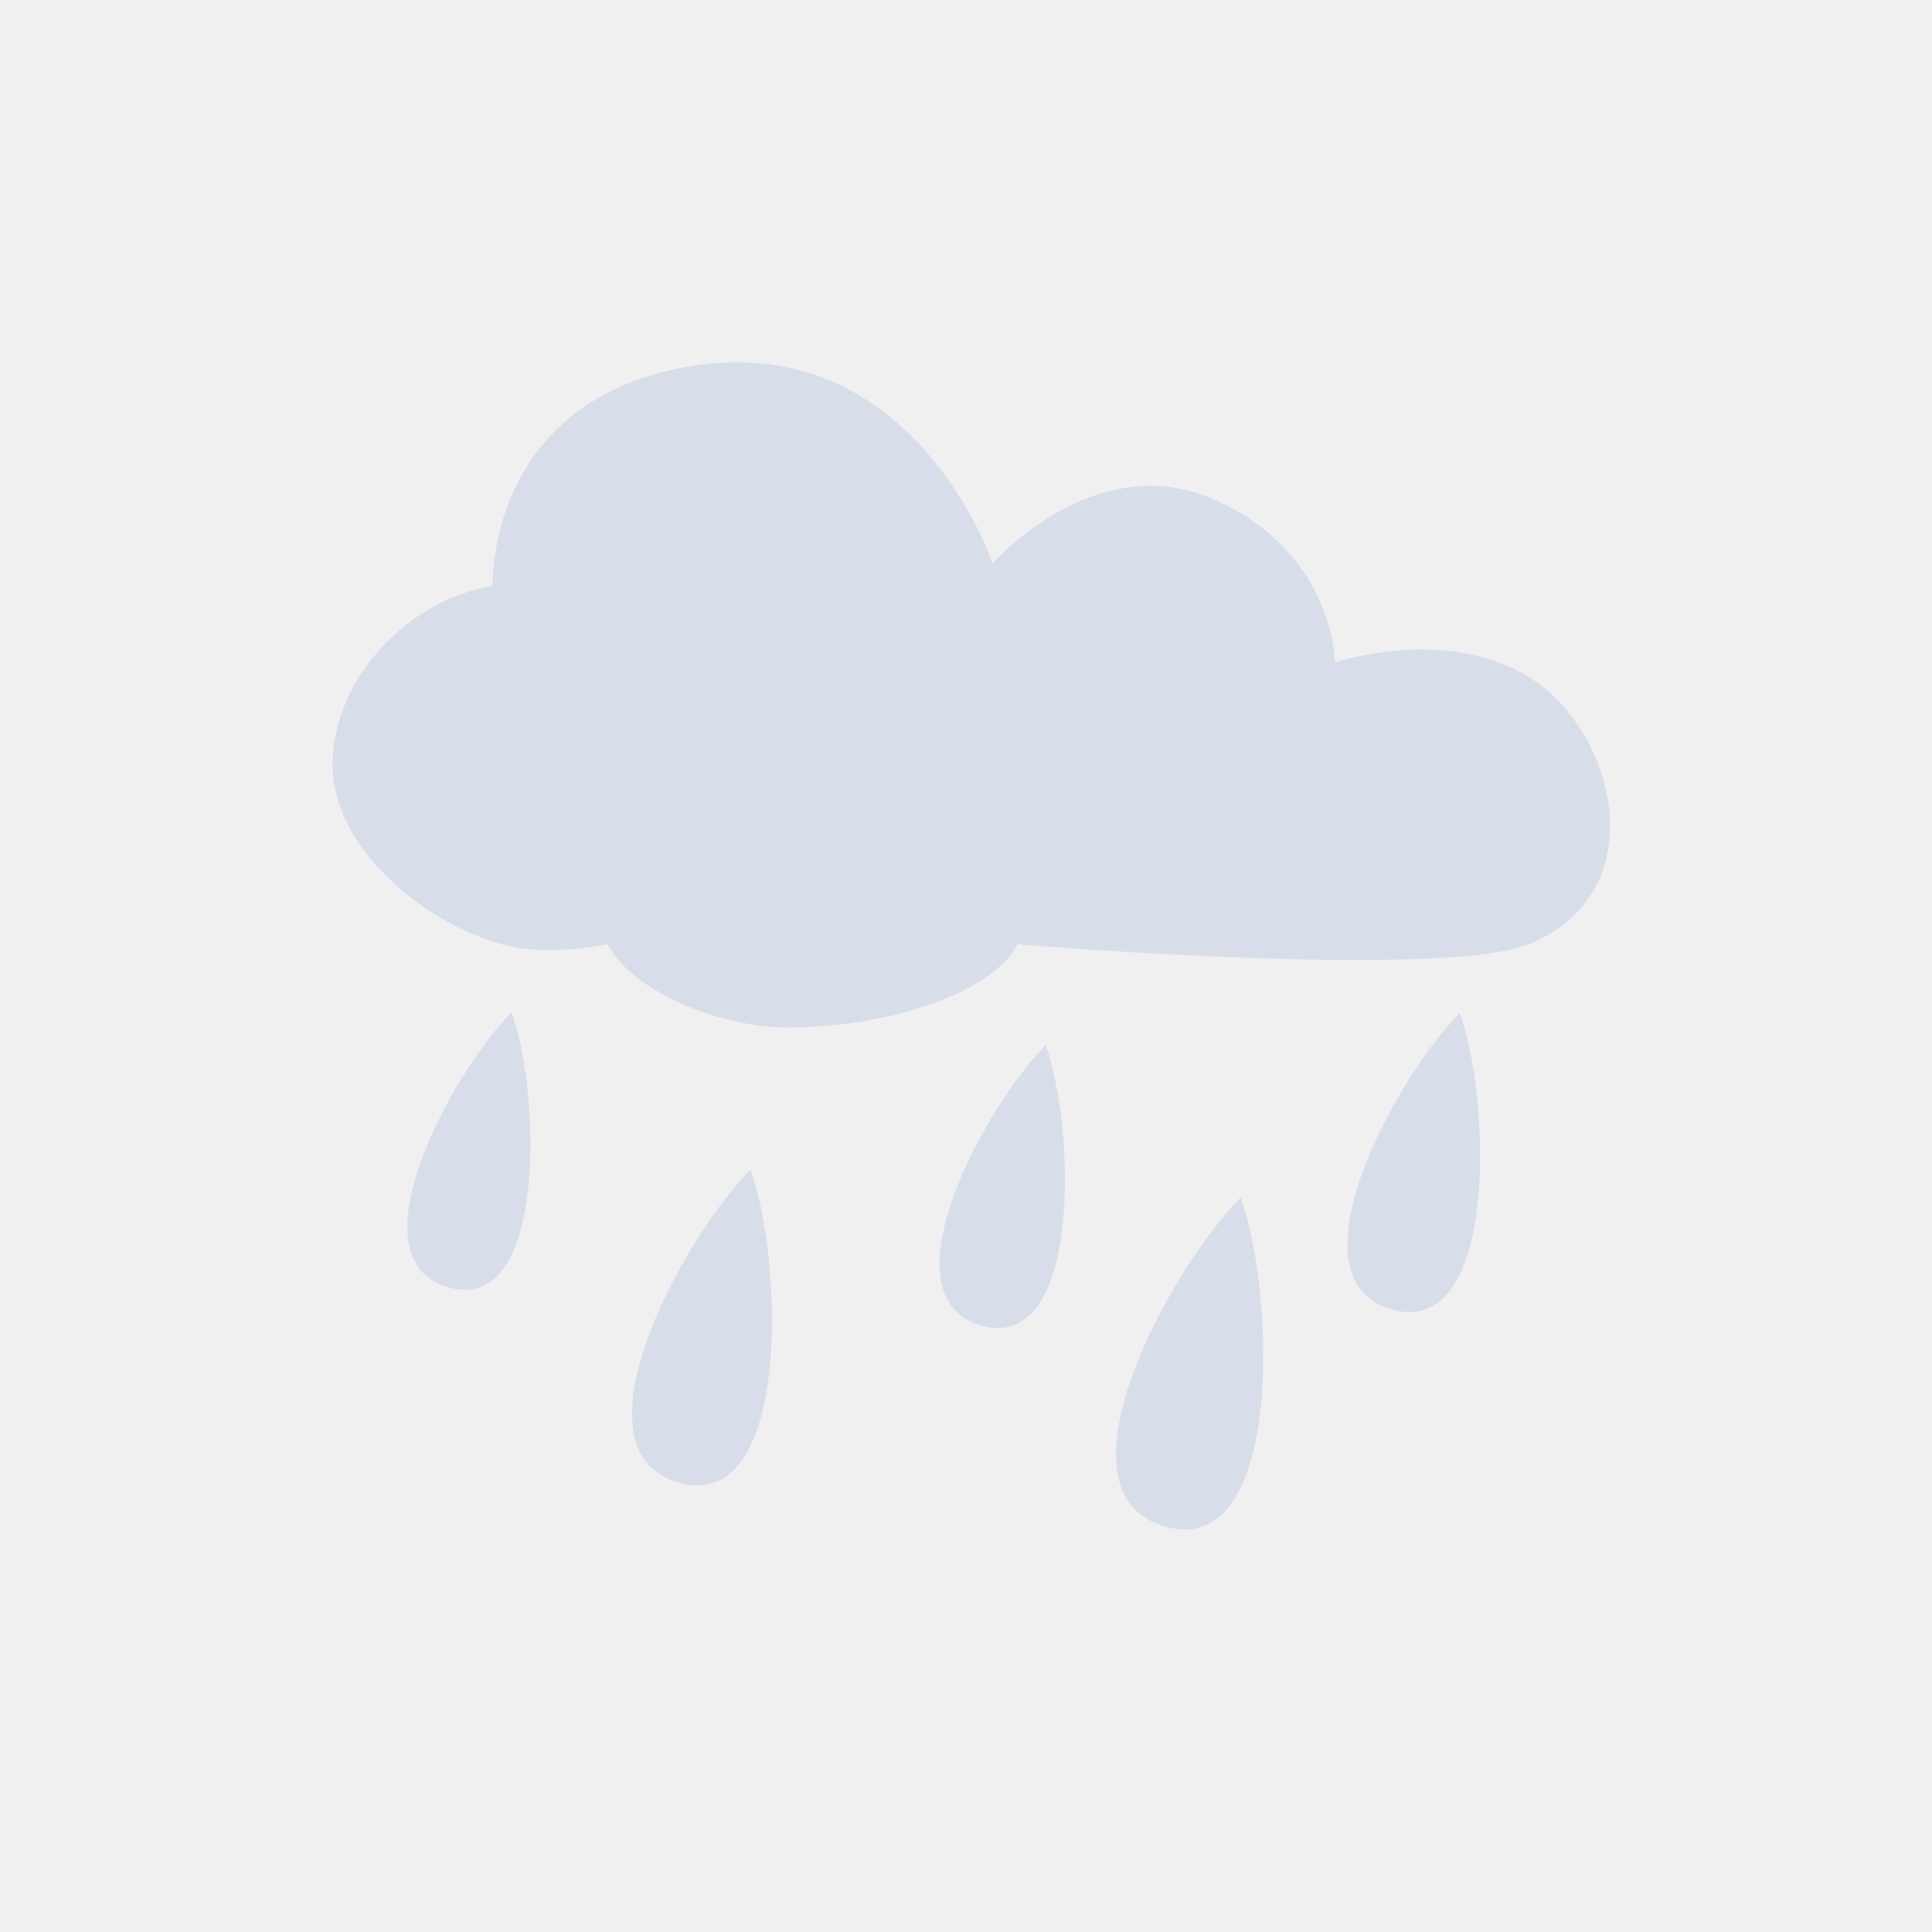
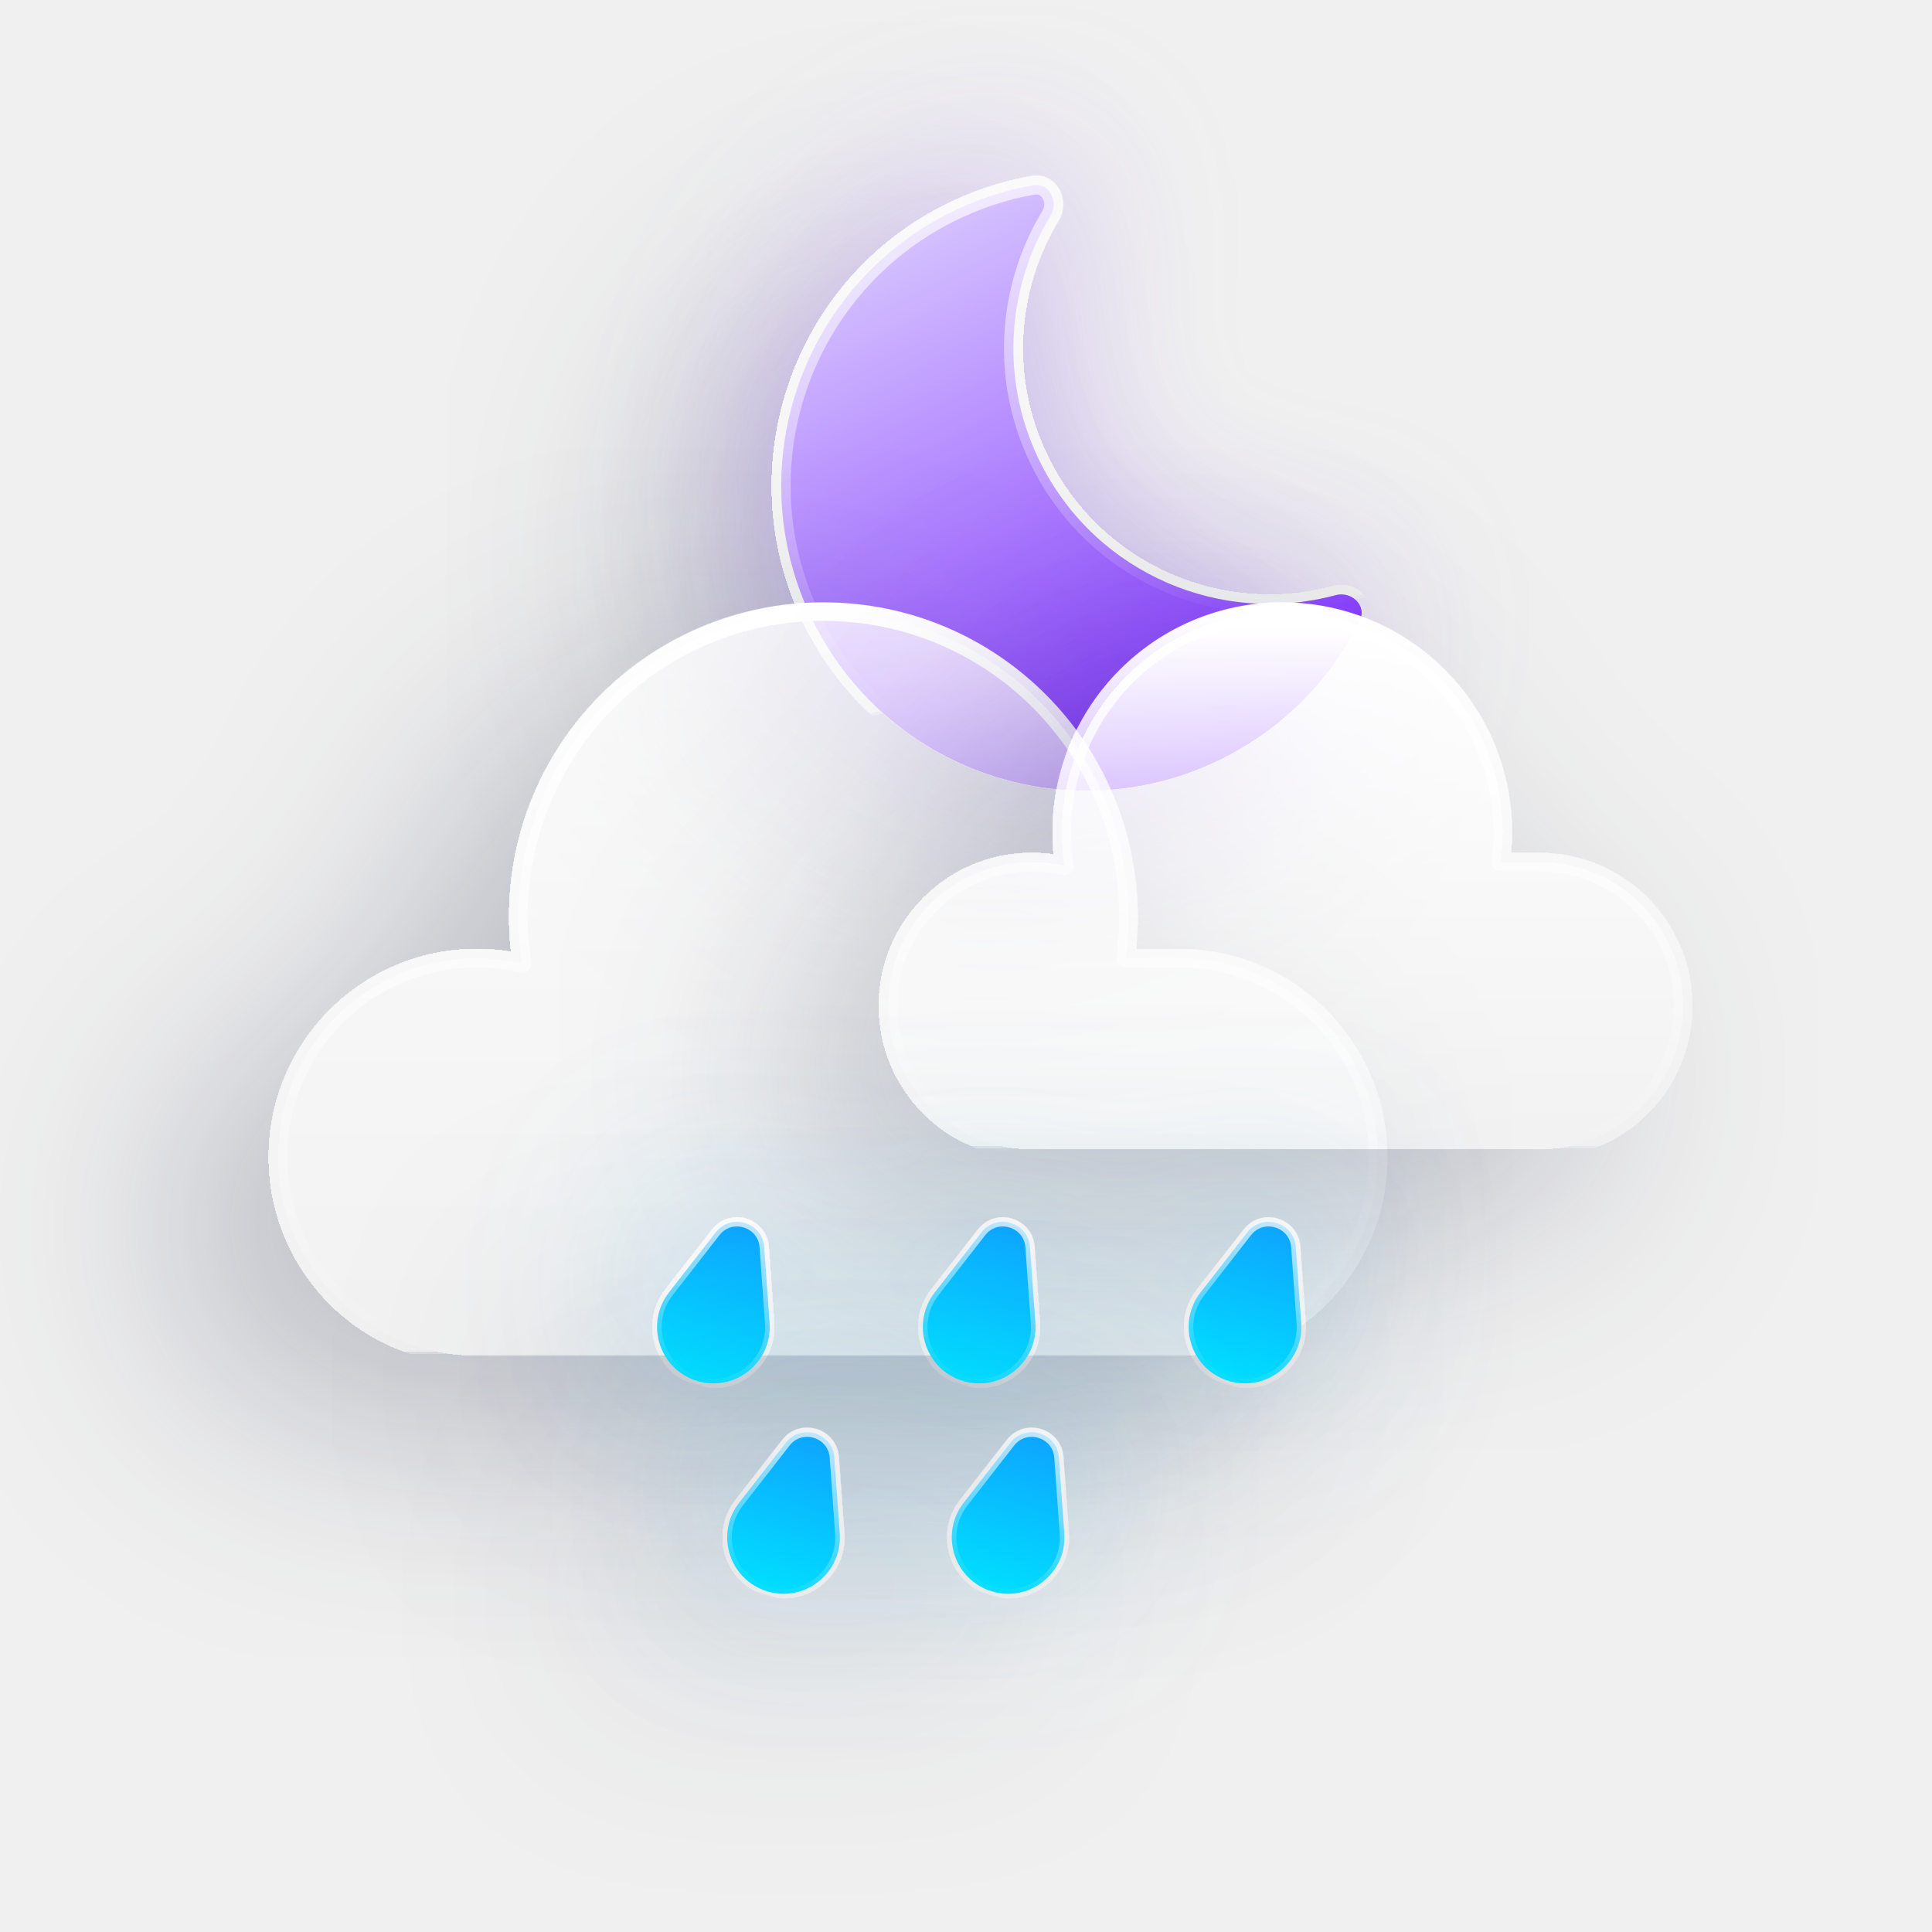
- <svg xmlns="http://www.w3.org/2000/svg" enable-background="new" viewBox="0 0 24 24">
-   <path d="m5.574 15.993c-1.224-0.343 0.029-2.66 0.781-3.417 0.362 1 0.443 3.76-0.781 3.417z" fill="#d8dee9" />
-   <path d="m8.435 18.419c-1.393-0.39 0.033-3.03 0.888-3.888 0.412 1.139 0.505 4.278-0.888 3.888" fill="#d8dee9" />
-   <path d="m12.194 16.467c-1.248-0.35 0.03-2.712 0.796-3.485 0.369 1.021 0.452 3.834-0.796 3.485z" fill="#d8dee9" />
-   <path d="m14.478 18.965c-1.465-0.41 0.035-3.183 0.934-4.09 0.433 1.198 0.531 4.5-0.934 4.09z" fill="#d8dee9" />
-   <path d="m17.292 16.269c-1.32-0.37 0.031-2.869 0.842-3.686 0.39 1.08 0.478 4.056-0.842 3.686z" fill="#d8dee9" />
-   <path d="m9.185 4.5c-0.154-1e-3 -0.311 7e-3 -0.478 0.03-2.67 0.358-2.588 2.745-2.588 2.745-1.094 0.194-1.988 1.188-1.988 2.228 0 1.039 1.143 1.96 2.1 2.228 0.57 0.159 1.313 0 1.313 0 0.338 0.621 1.454 1.034 2.232 1.034 1.268 0 2.564-0.438 2.865-1.034 0 0 5.254 0.438 6.343 0 1.586-0.637 1.093-2.629 0.038-3.302s-2.438-0.199-2.438-0.199-8e-3 -1.369-1.5-2.024-2.752 0.791-2.752 0.791-0.837-2.481-3.146-2.496z" fill="#d8dee9" />
+ <svg xmlns="http://www.w3.org/2000/svg" enable-background="new" viewBox="0 0 48 48" version="1.1" id="svg6">
+   <defs id="defs6">
+     <filter id="filter0_d_2_127" x="340" y="419" width="338" height="261" filterUnits="userSpaceOnUse" color-interpolation-filters="sRGB">
+       <feFlood flood-opacity="0" result="BackgroundImageFix" id="feFlood11" />
+       <feColorMatrix in="SourceAlpha" type="matrix" values="0 0 0 0 0 0 0 0 0 0 0 0 0 0 0 0 0 0 127 0" result="hardAlpha" id="feColorMatrix11" />
+       <feOffset dx="-21" dy="15" id="feOffset11" />
+       <feGaussianBlur stdDeviation="25" id="feGaussianBlur11" />
+       <feComposite in2="hardAlpha" operator="out" id="feComposite11" />
+       <feColorMatrix type="matrix" values="0 0 0 0 0.114 0 0 0 0 0.149 0 0 0 0 0.275 0 0 0 0.25 0" id="feColorMatrix12" />
+       <feBlend mode="normal" in2="BackgroundImageFix" result="effect1_dropShadow_2_127" id="feBlend12" />
+       <feBlend mode="normal" in="SourceGraphic" in2="effect1_dropShadow_2_127" result="shape" id="feBlend13" />
+     </filter>
+     <linearGradient id="paint0_linear_2_127" x1="530" y1="402.5" x2="530" y2="637.5" gradientUnits="userSpaceOnUse">
+       <stop stop-color="white" id="stop23" />
+       <stop offset="1" stop-color="white" stop-opacity="0" id="stop24" />
+     </linearGradient>
+     <linearGradient id="paint1_linear_2_127" x1="530" y1="454" x2="530" y2="615" gradientUnits="userSpaceOnUse">
+       <stop stop-color="white" id="stop25" />
+       <stop offset="1" stop-color="white" stop-opacity="0" id="stop26" />
+     </linearGradient>
+     <mask id="path-1-inside-1_2_127" fill="#ffffff">
+       <path fill-rule="evenodd" clip-rule="evenodd" d="m 605.5,614.997 c 0.166,0.002 0.333,0.003 0.5,0.003 23.748,0 43,-19.252 43,-43 0,-23.748 -19.252,-43 -43,-43 -0.167,0 -0.334,10e-4 -0.5,0.003 V 529 h -11.109 c 0.402,-2.943 0.609,-5.947 0.609,-9 0,-36.451 -29.549,-66 -66,-66 -36.451,0 -66,29.549 -66,66 0,3.439 0.263,6.817 0.77,10.115 C 460.631,529.386 457.361,529 454,529 c -23.748,0 -43,19.252 -43,43 0,23.748 19.252,43 43,43 0.168,0 0.335,-10e-4 0.502,-0.003 L 454.5,615 h 151 z" id="path1-3" />
+     </mask>
+     <filter id="filter1_d_2_127" x="472" y="419" width="272" height="216.353" filterUnits="userSpaceOnUse" color-interpolation-filters="sRGB">
+       <feFlood flood-opacity="0" result="BackgroundImageFix" id="feFlood13" />
+       <feColorMatrix in="SourceAlpha" type="matrix" values="0 0 0 0 0 0 0 0 0 0 0 0 0 0 0 0 0 0 127 0" result="hardAlpha" id="feColorMatrix13" />
+       <feOffset dx="-21" dy="15" id="feOffset13" />
+       <feGaussianBlur stdDeviation="25" id="feGaussianBlur13" />
+       <feComposite in2="hardAlpha" operator="out" id="feComposite13" />
+       <feColorMatrix type="matrix" values="0 0 0 0 0.113 0 0 0 0 0.149 0 0 0 0 0.275 0 0 0 0.25 0" id="feColorMatrix14" />
+       <feBlend mode="normal" in2="BackgroundImageFix" result="effect1_dropShadow_2_127" id="feBlend14" />
+       <feBlend mode="normal" in="SourceGraphic" in2="effect1_dropShadow_2_127" result="shape" id="feBlend15" />
+     </filter>
+     <linearGradient id="paint2_linear_2_127" x1="637" y1="457.5" x2="637" y2="583.5" gradientUnits="userSpaceOnUse">
+       <stop stop-color="white" id="stop27" />
+       <stop offset="1" stop-color="white" stop-opacity="0" id="stop28" />
+     </linearGradient>
+     <linearGradient id="paint3_linear_2_127" x1="629" y1="454" x2="629" y2="570.353" gradientUnits="userSpaceOnUse">
+       <stop stop-color="white" id="stop29" />
+       <stop offset="1" stop-color="white" stop-opacity="0" id="stop30" />
+     </linearGradient>
+     <mask id="path-3-inside-2_2_127" fill="#ffffff">
+       <path fill-rule="evenodd" clip-rule="evenodd" d="m 683.563,570.351 c 0.12,10e-4 0.241,0.002 0.361,0.002 17.163,0 31.076,-13.913 31.076,-31.076 0,-17.162 -13.913,-31.075 -31.076,-31.075 -0.12,0 -0.241,0 -0.361,0.002 v -0.002 h -8.028 c 0.29,-2.127 0.44,-4.298 0.44,-6.505 0,-26.342 -21.355,-47.697 -47.698,-47.697 -26.342,0 -47.697,21.355 -47.697,47.697 0,2.486 0.19,4.927 0.556,7.31 -2.268,-0.527 -4.632,-0.805 -7.06,-0.805 -17.163,0 -31.076,13.913 -31.076,31.075 0,17.163 13.913,31.076 31.076,31.076 0.121,0 0.242,-10e-4 0.363,-0.002 l -0.002,0.002 h 109.126 z" id="path4-6" />
+     </mask>
+     <filter id="filter2_dd_2_127" x="421.002" y="537.031" width="253.4" height="149.955" filterUnits="userSpaceOnUse" color-interpolation-filters="sRGB">
+       <feFlood flood-opacity="0" result="BackgroundImageFix" id="feFlood15" />
+       <feColorMatrix in="SourceAlpha" type="matrix" values="0 0 0 0 0 0 0 0 0 0 0 0 0 0 0 0 0 0 127 0" result="hardAlpha" id="feColorMatrix15" />
+       <feOffset dx="-21" dy="15" id="feOffset15" />
+       <feGaussianBlur stdDeviation="25" id="feGaussianBlur15" />
+       <feComposite in2="hardAlpha" operator="out" id="feComposite15" />
+       <feColorMatrix type="matrix" values="0 0 0 0 0.113 0 0 0 0 0.149 0 0 0 0 0.275 0 0 0 0.25 0" id="feColorMatrix16" />
+       <feBlend mode="normal" in2="BackgroundImageFix" result="effect1_dropShadow_2_127" id="feBlend16" />
+       <feColorMatrix in="SourceAlpha" type="matrix" values="0 0 0 0 0 0 0 0 0 0 0 0 0 0 0 0 0 0 127 0" result="hardAlpha" id="feColorMatrix17" />
+       <feOffset dy="-7" id="feOffset17" />
+       <feGaussianBlur stdDeviation="20.5" id="feGaussianBlur17" />
+       <feComposite in2="hardAlpha" operator="out" id="feComposite17" />
+       <feColorMatrix type="matrix" values="0 0 0 0 0.138 0 0 0 0 0.741 0 0 0 0 1 0 0 0 0.3 0" id="feColorMatrix18" />
+       <feBlend mode="normal" in2="effect1_dropShadow_2_127" result="effect2_dropShadow_2_127" id="feBlend18" />
+       <feBlend mode="normal" in="SourceGraphic" in2="effect2_dropShadow_2_127" result="shape" id="feBlend19" />
+     </filter>
+     <linearGradient id="paint4_linear_2_127" x1="515.905" y1="573.585" x2="501.359" y2="621.404" gradientUnits="userSpaceOnUse">
+       <stop stop-color="#138EFF" id="stop31" />
+       <stop offset="1" stop-color="#00E0FF" id="stop32" />
+     </linearGradient>
+     <linearGradient id="paint5_linear_2_127" x1="515.905" y1="573.585" x2="501.359" y2="621.404" gradientUnits="userSpaceOnUse">
+       <stop stop-color="white" id="stop33" />
+       <stop offset="1" stop-color="white" stop-opacity="0" id="stop34" />
+     </linearGradient>
+     <linearGradient id="paint6_linear_2_127" x1="573.413" y1="573.585" x2="558.867" y2="621.404" gradientUnits="userSpaceOnUse">
+       <stop stop-color="#138EFF" id="stop35" />
+       <stop offset="1" stop-color="#00E0FF" id="stop36" />
+     </linearGradient>
+     <linearGradient id="paint7_linear_2_127" x1="573.413" y1="573.585" x2="558.867" y2="621.404" gradientUnits="userSpaceOnUse">
+       <stop stop-color="white" id="stop37" />
+       <stop offset="1" stop-color="white" stop-opacity="0" id="stop38" />
+     </linearGradient>
+     <linearGradient id="paint8_linear_2_127" x1="630.92" y1="573.585" x2="616.374" y2="621.404" gradientUnits="userSpaceOnUse">
+       <stop stop-color="#138EFF" id="stop39" />
+       <stop offset="1" stop-color="#00E0FF" id="stop40" />
+     </linearGradient>
+     <linearGradient id="paint9_linear_2_127" x1="630.92" y1="573.585" x2="616.374" y2="621.404" gradientUnits="userSpaceOnUse">
+       <stop stop-color="white" id="stop41" />
+       <stop offset="1" stop-color="white" stop-opacity="0" id="stop42" />
+     </linearGradient>
+     <filter id="filter3_dd_2_127" x="436.175" y="582.551" width="186.972" height="149.955" filterUnits="userSpaceOnUse" color-interpolation-filters="sRGB">
+       <feFlood flood-opacity="0" result="BackgroundImageFix" id="feFlood19" />
+       <feColorMatrix in="SourceAlpha" type="matrix" values="0 0 0 0 0 0 0 0 0 0 0 0 0 0 0 0 0 0 127 0" result="hardAlpha" id="feColorMatrix19" />
+       <feOffset dx="-21" dy="15" id="feOffset19" />
+       <feGaussianBlur stdDeviation="25" id="feGaussianBlur19" />
+       <feComposite in2="hardAlpha" operator="out" id="feComposite19" />
+       <feColorMatrix type="matrix" values="0 0 0 0 0.113 0 0 0 0 0.149 0 0 0 0 0.275 0 0 0 0.25 0" id="feColorMatrix20" />
+       <feBlend mode="normal" in2="BackgroundImageFix" result="effect1_dropShadow_2_127" id="feBlend20" />
+       <feColorMatrix in="SourceAlpha" type="matrix" values="0 0 0 0 0 0 0 0 0 0 0 0 0 0 0 0 0 0 127 0" result="hardAlpha" id="feColorMatrix21" />
+       <feOffset dy="-7" id="feOffset21" />
+       <feGaussianBlur stdDeviation="20.5" id="feGaussianBlur21" />
+       <feComposite in2="hardAlpha" operator="out" id="feComposite21" />
+       <feColorMatrix type="matrix" values="0 0 0 0 0.138 0 0 0 0 0.741 0 0 0 0 1 0 0 0 0.3 0" id="feColorMatrix22" />
+       <feBlend mode="normal" in2="effect1_dropShadow_2_127" result="effect2_dropShadow_2_127" id="feBlend22" />
+       <feBlend mode="normal" in="SourceGraphic" in2="effect2_dropShadow_2_127" result="shape" id="feBlend23" />
+     </filter>
+     <linearGradient id="paint10_linear_2_127" x1="531.079" y1="619.105" x2="516.533" y2="666.925" gradientUnits="userSpaceOnUse">
+       <stop stop-color="#138EFF" id="stop43" />
+       <stop offset="1" stop-color="#00E0FF" id="stop44" />
+     </linearGradient>
+     <linearGradient id="paint11_linear_2_127" x1="531.079" y1="619.105" x2="516.533" y2="666.925" gradientUnits="userSpaceOnUse">
+       <stop stop-color="white" id="stop45" />
+       <stop offset="1" stop-color="white" stop-opacity="0" id="stop46" />
+     </linearGradient>
+     <linearGradient id="paint12_linear_2_127" x1="579.666" y1="619.105" x2="565.12" y2="666.925" gradientUnits="userSpaceOnUse">
+       <stop stop-color="#138EFF" id="stop47" />
+       <stop offset="1" stop-color="#00E0FF" id="stop48" />
+     </linearGradient>
+     <linearGradient id="paint13_linear_2_127" x1="579.666" y1="619.105" x2="565.12" y2="666.925" gradientUnits="userSpaceOnUse">
+       <stop stop-color="white" id="stop49" />
+       <stop offset="1" stop-color="white" stop-opacity="0" id="stop50" />
+     </linearGradient>
+     <filter id="filter0_dd_2_300" x="427.467" y="400.076" width="232.434" height="231.793" filterUnits="userSpaceOnUse" color-interpolation-filters="sRGB">
+       <feFlood flood-opacity="0" result="BackgroundImageFix" id="feFlood11-3" />
+       <feColorMatrix in="SourceAlpha" type="matrix" values="0 0 0 0 0 0 0 0 0 0 0 0 0 0 0 0 0 0 127 0" result="hardAlpha" id="feColorMatrix11-6" />
+       <feOffset dx="-21" dy="15" id="feOffset11-7" />
+       <feGaussianBlur stdDeviation="25" id="feGaussianBlur11-5" />
+       <feComposite in2="hardAlpha" operator="out" id="feComposite11-3" />
+       <feColorMatrix type="matrix" values="0 0 0 0 0.113 0 0 0 0 0.149 0 0 0 0 0.275 0 0 0 0.25 0" id="feColorMatrix12-5" />
+       <feBlend mode="normal" in2="BackgroundImageFix" result="effect1_dropShadow_2_300" id="feBlend12-6" />
+       <feColorMatrix in="SourceAlpha" type="matrix" values="0 0 0 0 0 0 0 0 0 0 0 0 0 0 0 0 0 0 127 0" result="hardAlpha" id="feColorMatrix13-2" />
+       <feOffset id="feOffset13-9" />
+       <feGaussianBlur stdDeviation="19" id="feGaussianBlur13-1" />
+       <feComposite in2="hardAlpha" operator="out" id="feComposite13-2" />
+       <feColorMatrix type="matrix" values="0 0 0 0 0.62 0 0 0 0 0.424 0 0 0 0 1 0 0 0 0.4 0" id="feColorMatrix14-7" />
+       <feBlend mode="normal" in2="effect1_dropShadow_2_300" result="effect2_dropShadow_2_300" id="feBlend14-0" />
+       <feBlend mode="normal" in="SourceGraphic" in2="effect2_dropShadow_2_300" result="shape" id="feBlend15-9" />
+     </filter>
+     <linearGradient id="paint0_linear_2_300" x1="521.067" y1="452.108" x2="580.39" y2="567.44" gradientUnits="userSpaceOnUse">
+       <stop offset="0" stop-color="#D4C0FF" id="stop20" />
+       <stop offset="1" stop-color="#7E2FFF" id="stop21" />
+     </linearGradient>
+     <linearGradient id="paint1_linear_2_300" x1="527.197" y1="388.86" x2="563.703" y2="540.225" gradientUnits="userSpaceOnUse">
+       <stop stop-color="white" id="stop22" />
+       <stop offset="1" stop-color="white" stop-opacity="0" id="stop23-3" />
+     </linearGradient>
+     <mask id="path-1-inside-1_2_300" fill="#ffffff">
+       <path fill-rule="evenodd" clip-rule="evenodd" d="m 552.019,438.137 c 3.437,-0.609 5.526,3.459 3.716,6.444 -9.471,15.621 -10.845,35.648 -1.877,53.083 11.939,23.21 38.274,34.183 62.49,27.622 3.373,-0.914 6.706,2.224 5.165,5.36 -5.928,12.069 -15.648,22.405 -28.524,29.028 -31.848,16.382 -70.946,3.844 -87.327,-28.004 -16.382,-31.848 -3.844,-70.946 28.004,-87.327 5.931,-3.051 12.113,-5.099 18.353,-6.206 z" id="path1-1" />
+     </mask>
+     <mask id="mask0_2_300" maskUnits="userSpaceOnUse" x="525" y="520" width="118" height="85">
+       <path d="m 643,546 c 0,32.585 -26.415,59 -59,59 -32.585,0 -59,-26.415 -59,-59 0,-32.585 21.915,-25 54.5,-25 32.585,0 63.5,-7.585 63.5,25 z" fill="url(#paint2_linear_2_300)" id="path4" />
+     </mask>
+     <linearGradient id="paint2_linear_2_300" x1="584" y1="487" x2="584" y2="605" gradientUnits="userSpaceOnUse">
+       <stop stop-color="#FFD600" id="stop24-6" />
+       <stop offset="1" stop-color="#FF7A00" id="stop25-0" />
+     </linearGradient>
+     <filter id="filter1_f_2_300" x="422" y="597" width="266" height="114" filterUnits="userSpaceOnUse" color-interpolation-filters="sRGB">
+       <feFlood flood-opacity="0" result="BackgroundImageFix" id="feFlood15-6" />
+       <feBlend mode="normal" in="SourceGraphic" in2="BackgroundImageFix" result="shape" id="feBlend16-2" />
+       <feGaussianBlur stdDeviation="7" result="effect1_foregroundBlur_2_300" id="feGaussianBlur16" />
+     </filter>
+     <filter id="filter0_d_2_127-7" x="340" y="419" width="338" height="261" filterUnits="userSpaceOnUse" color-interpolation-filters="sRGB">
+       <feFlood flood-opacity="0" result="BackgroundImageFix" id="feFlood11-9" />
+       <feColorMatrix in="SourceAlpha" type="matrix" values="0 0 0 0 0 0 0 0 0 0 0 0 0 0 0 0 0 0 127 0" result="hardAlpha" id="feColorMatrix11-2" />
+       <feOffset dx="-21" dy="15" id="feOffset11-0" />
+       <feGaussianBlur stdDeviation="25" id="feGaussianBlur11-2" />
+       <feComposite in2="hardAlpha" operator="out" id="feComposite11-37" />
+       <feColorMatrix type="matrix" values="0 0 0 0 0.114 0 0 0 0 0.149 0 0 0 0 0.275 0 0 0 0.25 0" id="feColorMatrix12-59" />
+       <feBlend mode="normal" in2="BackgroundImageFix" result="effect1_dropShadow_2_127" id="feBlend12-2" />
+       <feBlend mode="normal" in="SourceGraphic" in2="effect1_dropShadow_2_127" result="shape" id="feBlend13-2" />
+     </filter>
+     <linearGradient id="paint0_linear_2_127-8" x1="530" y1="402.5" x2="530" y2="637.5" gradientUnits="userSpaceOnUse">
+       <stop stop-color="white" id="stop23-9" />
+       <stop offset="1" stop-color="white" stop-opacity="0" id="stop24-7" />
+     </linearGradient>
+     <linearGradient id="paint1_linear_2_127-3" x1="530" y1="454" x2="530" y2="615" gradientUnits="userSpaceOnUse">
+       <stop stop-color="white" id="stop25-6" />
+       <stop offset="1" stop-color="white" stop-opacity="0" id="stop26-1" />
+     </linearGradient>
+     <mask id="path-1-inside-1_2_127-2" fill="#ffffff">
+       <path fill-rule="evenodd" clip-rule="evenodd" d="m 605.5,614.997 c 0.166,0.002 0.333,0.003 0.5,0.003 23.748,0 43,-19.252 43,-43 0,-23.748 -19.252,-43 -43,-43 -0.167,0 -0.334,10e-4 -0.5,0.003 V 529 h -11.109 c 0.402,-2.943 0.609,-5.947 0.609,-9 0,-36.451 -29.549,-66 -66,-66 -36.451,0 -66,29.549 -66,66 0,3.439 0.263,6.817 0.77,10.115 C 460.631,529.386 457.361,529 454,529 c -23.748,0 -43,19.252 -43,43 0,23.748 19.252,43 43,43 0.168,0 0.335,-10e-4 0.502,-0.003 L 454.5,615 h 151 z" id="path1-3-9" />
+     </mask>
+     <filter id="filter1_d_2_127-3" x="472" y="419" width="272" height="216.353" filterUnits="userSpaceOnUse" color-interpolation-filters="sRGB">
+       <feFlood flood-opacity="0" result="BackgroundImageFix" id="feFlood13-1" />
+       <feColorMatrix in="SourceAlpha" type="matrix" values="0 0 0 0 0 0 0 0 0 0 0 0 0 0 0 0 0 0 127 0" result="hardAlpha" id="feColorMatrix13-9" />
+       <feOffset dx="-21" dy="15" id="feOffset13-4" />
+       <feGaussianBlur stdDeviation="25" id="feGaussianBlur13-7" />
+       <feComposite in2="hardAlpha" operator="out" id="feComposite13-8" />
+       <feColorMatrix type="matrix" values="0 0 0 0 0.113 0 0 0 0 0.149 0 0 0 0 0.275 0 0 0 0.25 0" id="feColorMatrix14-4" />
+       <feBlend mode="normal" in2="BackgroundImageFix" result="effect1_dropShadow_2_127" id="feBlend14-5" />
+       <feBlend mode="normal" in="SourceGraphic" in2="effect1_dropShadow_2_127" result="shape" id="feBlend15-0" />
+     </filter>
+     <linearGradient id="paint2_linear_2_127-3" x1="637" y1="457.5" x2="637" y2="583.5" gradientUnits="userSpaceOnUse">
+       <stop stop-color="white" id="stop27-6" />
+       <stop offset="1" stop-color="white" stop-opacity="0" id="stop28-1" />
+     </linearGradient>
+     <linearGradient id="paint3_linear_2_127-0" x1="629" y1="454" x2="629" y2="570.353" gradientUnits="userSpaceOnUse">
+       <stop stop-color="white" id="stop29-6" />
+       <stop offset="1" stop-color="white" stop-opacity="0" id="stop30-3" />
+     </linearGradient>
+     <mask id="path-3-inside-2_2_127-2" fill="#ffffff">
+       <path fill-rule="evenodd" clip-rule="evenodd" d="m 683.563,570.351 c 0.12,10e-4 0.241,0.002 0.361,0.002 17.163,0 31.076,-13.913 31.076,-31.076 0,-17.162 -13.913,-31.075 -31.076,-31.075 -0.12,0 -0.241,0 -0.361,0.002 v -0.002 h -8.028 c 0.29,-2.127 0.44,-4.298 0.44,-6.505 0,-26.342 -21.355,-47.697 -47.698,-47.697 -26.342,0 -47.697,21.355 -47.697,47.697 0,2.486 0.19,4.927 0.556,7.31 -2.268,-0.527 -4.632,-0.805 -7.06,-0.805 -17.163,0 -31.076,13.913 -31.076,31.075 0,17.163 13.913,31.076 31.076,31.076 0.121,0 0.242,-10e-4 0.363,-0.002 l -0.002,0.002 h 109.126 z" id="path4-6-0" />
+     </mask>
+     <filter id="filter2_dd_2_127-6" x="421.002" y="537.031" width="253.4" height="149.955" filterUnits="userSpaceOnUse" color-interpolation-filters="sRGB">
+       <feFlood flood-opacity="0" result="BackgroundImageFix" id="feFlood15-1" />
+       <feColorMatrix in="SourceAlpha" type="matrix" values="0 0 0 0 0 0 0 0 0 0 0 0 0 0 0 0 0 0 127 0" result="hardAlpha" id="feColorMatrix15-5" />
+       <feOffset dx="-21" dy="15" id="feOffset15-5" />
+       <feGaussianBlur stdDeviation="25" id="feGaussianBlur15-4" />
+       <feComposite in2="hardAlpha" operator="out" id="feComposite15-7" />
+       <feColorMatrix type="matrix" values="0 0 0 0 0.113 0 0 0 0 0.149 0 0 0 0 0.275 0 0 0 0.25 0" id="feColorMatrix16-6" />
+       <feBlend mode="normal" in2="BackgroundImageFix" result="effect1_dropShadow_2_127" id="feBlend16-5" />
+       <feColorMatrix in="SourceAlpha" type="matrix" values="0 0 0 0 0 0 0 0 0 0 0 0 0 0 0 0 0 0 127 0" result="hardAlpha" id="feColorMatrix17-6" />
+       <feOffset dy="-7" id="feOffset17-9" />
+       <feGaussianBlur stdDeviation="20.5" id="feGaussianBlur17-3" />
+       <feComposite in2="hardAlpha" operator="out" id="feComposite17-7" />
+       <feColorMatrix type="matrix" values="0 0 0 0 0.138 0 0 0 0 0.741 0 0 0 0 1 0 0 0 0.3 0" id="feColorMatrix18-4" />
+       <feBlend mode="normal" in2="effect1_dropShadow_2_127" result="effect2_dropShadow_2_127" id="feBlend18-5" />
+       <feBlend mode="normal" in="SourceGraphic" in2="effect2_dropShadow_2_127" result="shape" id="feBlend19-2" />
+     </filter>
+     <linearGradient id="paint4_linear_2_127-5" x1="515.905" y1="573.585" x2="501.359" y2="621.404" gradientUnits="userSpaceOnUse">
+       <stop stop-color="#138EFF" id="stop31-4" />
+       <stop offset="1" stop-color="#00E0FF" id="stop32-7" />
+     </linearGradient>
+     <linearGradient id="paint5_linear_2_127-4" x1="515.905" y1="573.585" x2="501.359" y2="621.404" gradientUnits="userSpaceOnUse">
+       <stop stop-color="white" id="stop33-4" />
+       <stop offset="1" stop-color="white" stop-opacity="0" id="stop34-3" />
+     </linearGradient>
+     <linearGradient id="paint6_linear_2_127-0" x1="573.413" y1="573.585" x2="558.867" y2="621.404" gradientUnits="userSpaceOnUse">
+       <stop stop-color="#138EFF" id="stop35-7" />
+       <stop offset="1" stop-color="#00E0FF" id="stop36-8" />
+     </linearGradient>
+     <linearGradient id="paint7_linear_2_127-6" x1="573.413" y1="573.585" x2="558.867" y2="621.404" gradientUnits="userSpaceOnUse">
+       <stop stop-color="white" id="stop37-8" />
+       <stop offset="1" stop-color="white" stop-opacity="0" id="stop38-8" />
+     </linearGradient>
+     <linearGradient id="paint8_linear_2_127-4" x1="630.92" y1="573.585" x2="616.374" y2="621.404" gradientUnits="userSpaceOnUse">
+       <stop stop-color="#138EFF" id="stop39-3" />
+       <stop offset="1" stop-color="#00E0FF" id="stop40-1" />
+     </linearGradient>
+     <linearGradient id="paint9_linear_2_127-4" x1="630.92" y1="573.585" x2="616.374" y2="621.404" gradientUnits="userSpaceOnUse">
+       <stop stop-color="white" id="stop41-9" />
+       <stop offset="1" stop-color="white" stop-opacity="0" id="stop42-2" />
+     </linearGradient>
+     <filter id="filter3_dd_2_127-0" x="436.175" y="582.551" width="186.972" height="149.955" filterUnits="userSpaceOnUse" color-interpolation-filters="sRGB">
+       <feFlood flood-opacity="0" result="BackgroundImageFix" id="feFlood19-6" />
+       <feColorMatrix in="SourceAlpha" type="matrix" values="0 0 0 0 0 0 0 0 0 0 0 0 0 0 0 0 0 0 127 0" result="hardAlpha" id="feColorMatrix19-8" />
+       <feOffset dx="-21" dy="15" id="feOffset19-9" />
+       <feGaussianBlur stdDeviation="25" id="feGaussianBlur19-2" />
+       <feComposite in2="hardAlpha" operator="out" id="feComposite19-6" />
+       <feColorMatrix type="matrix" values="0 0 0 0 0.113 0 0 0 0 0.149 0 0 0 0 0.275 0 0 0 0.25 0" id="feColorMatrix20-6" />
+       <feBlend mode="normal" in2="BackgroundImageFix" result="effect1_dropShadow_2_127" id="feBlend20-4" />
+       <feColorMatrix in="SourceAlpha" type="matrix" values="0 0 0 0 0 0 0 0 0 0 0 0 0 0 0 0 0 0 127 0" result="hardAlpha" id="feColorMatrix21-9" />
+       <feOffset dy="-7" id="feOffset21-5" />
+       <feGaussianBlur stdDeviation="20.5" id="feGaussianBlur21-0" />
+       <feComposite in2="hardAlpha" operator="out" id="feComposite21-4" />
+       <feColorMatrix type="matrix" values="0 0 0 0 0.138 0 0 0 0 0.741 0 0 0 0 1 0 0 0 0.3 0" id="feColorMatrix22-8" />
+       <feBlend mode="normal" in2="effect1_dropShadow_2_127" result="effect2_dropShadow_2_127" id="feBlend22-7" />
+       <feBlend mode="normal" in="SourceGraphic" in2="effect2_dropShadow_2_127" result="shape" id="feBlend23-1" />
+     </filter>
+     <linearGradient id="paint10_linear_2_127-7" x1="531.079" y1="619.105" x2="516.533" y2="666.925" gradientUnits="userSpaceOnUse">
+       <stop stop-color="#138EFF" id="stop43-2" />
+       <stop offset="1" stop-color="#00E0FF" id="stop44-7" />
+     </linearGradient>
+     <linearGradient id="paint11_linear_2_127-2" x1="531.079" y1="619.105" x2="516.533" y2="666.925" gradientUnits="userSpaceOnUse">
+       <stop stop-color="white" id="stop45-2" />
+       <stop offset="1" stop-color="white" stop-opacity="0" id="stop46-6" />
+     </linearGradient>
+     <linearGradient id="paint12_linear_2_127-1" x1="579.666" y1="619.105" x2="565.12" y2="666.925" gradientUnits="userSpaceOnUse">
+       <stop stop-color="#138EFF" id="stop47-0" />
+       <stop offset="1" stop-color="#00E0FF" id="stop48-6" />
+     </linearGradient>
+     <linearGradient id="paint13_linear_2_127-1" x1="579.666" y1="619.105" x2="565.12" y2="666.925" gradientUnits="userSpaceOnUse">
+       <stop stop-color="white" id="stop49-5" />
+       <stop offset="1" stop-color="white" stop-opacity="0" id="stop50-9" />
+     </linearGradient>
+   </defs>
+   <g filter="url(#filter0_dd_2_300)" data-figma-bg-blur-radius="14" id="g3-6" transform="matrix(0.1168413,0,0,0.1168413,-38.83206,-46.58941)">
+     <mask id="mask2-1" fill="#ffffff">
+       <path fill-rule="evenodd" clip-rule="evenodd" d="m 552.019,438.137 c 3.437,-0.609 5.526,3.459 3.716,6.444 -9.471,15.621 -10.845,35.648 -1.877,53.083 11.939,23.21 38.274,34.183 62.49,27.622 3.373,-0.914 6.706,2.224 5.165,5.36 -5.928,12.069 -15.648,22.405 -28.524,29.028 -31.848,16.382 -70.946,3.844 -87.327,-28.004 -16.382,-31.848 -3.844,-70.946 28.004,-87.327 5.931,-3.051 12.113,-5.099 18.353,-6.206 z" id="path2-2" />
+     </mask>
+     <path fill-rule="evenodd" clip-rule="evenodd" d="m 552.019,438.137 c 3.437,-0.609 5.526,3.459 3.716,6.444 -9.471,15.621 -10.845,35.648 -1.877,53.083 11.939,23.21 38.274,34.183 62.49,27.622 3.373,-0.914 6.706,2.224 5.165,5.36 -5.928,12.069 -15.648,22.405 -28.524,29.028 -31.848,16.382 -70.946,3.844 -87.327,-28.004 -16.382,-31.848 -3.844,-70.946 28.004,-87.327 5.931,-3.051 12.113,-5.099 18.353,-6.206 z" id="path3" style="fill:url(#paint0_linear_2_300)" />
+     <path d="m 621.513,530.646 1.795,0.881 z M 555.637,496.75 C 547,479.958 548.32,460.669 557.445,445.618 l -3.42,-2.073 c -9.817,16.189 -11.244,36.955 -1.945,55.034 z m 60.188,26.606 c -23.325,6.319 -48.69,-4.253 -60.188,-26.606 l -3.557,1.829 c 12.379,24.067 39.683,35.44 64.791,28.637 z m 3.893,6.408 c -5.745,11.697 -15.163,21.712 -27.644,28.132 l 1.83,3.557 c 13.271,-6.827 23.293,-17.484 29.404,-29.926 z m -27.644,28.132 c -30.866,15.876 -68.758,3.725 -84.634,-27.141 l -3.557,1.83 c 16.887,32.83 57.191,45.755 90.021,28.868 z M 507.44,530.755 c -15.876,-30.866 -3.725,-68.758 27.141,-84.634 l -1.83,-3.557 c -32.83,16.887 -45.755,57.191 -28.868,90.021 z m 27.141,-84.634 c 5.751,-2.958 11.742,-4.942 17.787,-6.014 l -0.699,-3.939 c -6.434,1.142 -12.807,3.253 -18.918,6.396 z m 82.29,81.095 c 0.954,-0.258 1.902,0.059 2.488,0.646 0.549,0.549 0.698,1.213 0.359,1.902 l 3.59,1.763 c 1.202,-2.447 0.454,-4.919 -1.121,-6.494 -1.538,-1.538 -3.943,-2.333 -6.362,-1.677 z m -59.426,-81.598 c 1.298,-2.141 1.201,-4.67 0.15,-6.573 -1.076,-1.949 -3.243,-3.353 -5.926,-2.877 l 0.699,3.939 c 0.755,-0.134 1.351,0.192 1.726,0.871 0.4,0.725 0.442,1.723 -0.069,2.567 z" id="path5" style="fill:url(#paint1_linear_2_300)" />
+   </g>
+   <g id="g50-9" transform="matrix(0.1148303,0,0,0.1148303,-40.28736,-36.93792)">
+     <g filter="url(#filter0_d_2_127)" data-figma-bg-blur-radius="14" id="g3-0" style="filter:url(#filter0_d_2_127-7)">
+       <mask id="mask2-9" fill="#ffffff">
+         <path fill-rule="evenodd" clip-rule="evenodd" d="m 605.5,614.997 c 0.166,0.002 0.333,0.003 0.5,0.003 23.748,0 43,-19.252 43,-43 0,-23.748 -19.252,-43 -43,-43 -0.167,0 -0.334,10e-4 -0.5,0.003 V 529 h -11.109 c 0.402,-2.943 0.609,-5.947 0.609,-9 0,-36.451 -29.549,-66 -66,-66 -36.451,0 -66,29.549 -66,66 0,3.439 0.263,6.817 0.77,10.115 C 460.631,529.386 457.361,529 454,529 c -23.748,0 -43,19.252 -43,43 0,23.748 19.252,43 43,43 0.168,0 0.335,-10e-4 0.502,-0.003 L 454.5,615 h 151 z" id="path2-7-1" />
+       </mask>
+       <path fill-rule="evenodd" clip-rule="evenodd" d="m 605.5,614.997 c 0.166,0.002 0.333,0.003 0.5,0.003 23.748,0 43,-19.252 43,-43 0,-23.748 -19.252,-43 -43,-43 -0.167,0 -0.334,10e-4 -0.5,0.003 V 529 h -11.109 c 0.402,-2.943 0.609,-5.947 0.609,-9 0,-36.451 -29.549,-66 -66,-66 -36.451,0 -66,29.549 -66,66 0,3.439 0.263,6.817 0.77,10.115 C 460.631,529.386 457.361,529 454,529 c -23.748,0 -43,19.252 -43,43 0,23.748 19.252,43 43,43 0.168,0 0.335,-10e-4 0.502,-0.003 L 454.5,615 h 151 z" shape-rendering="crispEdges" id="path3-5-7" style="fill:url(#paint0_linear_2_127-8)" />
+       <path d="m 605.5,614.997 0.023,-2 c -0.535,-0.006 -1.049,0.202 -1.429,0.578 -0.38,0.376 -0.594,0.888 -0.594,1.422 z m 0,-85.994 h -2 c 0,0.534 0.214,1.046 0.594,1.422 0.38,0.376 0.894,0.584 1.429,0.578 z m 0,-0.003 h 2 c 0,-1.105 -0.895,-2 -2,-2 z m -11.109,0 -1.981,-0.27 c -0.078,0.572 0.095,1.15 0.475,1.585 0.38,0.435 0.929,0.685 1.506,0.685 z m -130.621,1.115 -0.452,1.948 c 0.646,0.15 1.325,-0.03 1.812,-0.481 0.487,-0.452 0.718,-1.115 0.617,-1.771 z m -9.268,84.882 1.57,1.24 c 0.477,-0.605 0.565,-1.43 0.225,-2.122 -0.34,-0.692 -1.047,-1.127 -1.818,-1.118 z M 454.5,615 l -1.569,-1.24 c -0.476,0.602 -0.565,1.422 -0.231,2.112 0.334,0.69 1.033,1.128 1.8,1.128 z m 151,0 v 2 c 1.105,0 2,-0.895 2,-2 z m -0.023,1.997 c 0.174,0.002 0.348,0.003 0.523,0.003 v -4 c -0.159,0 -0.318,-10e-4 -0.477,-0.003 z M 606,617 c 24.853,0 45,-20.147 45,-45 h -4 c 0,22.644 -18.356,41 -41,41 z m 45,-45 c 0,-24.853 -20.147,-45 -45,-45 v 4 c 22.644,0 41,18.356 41,41 z m -45,-45 c -0.174,0 -0.349,10e-4 -0.523,0.003 l 0.046,4 C 605.682,531.001 605.841,531 606,531 Z m -2.5,2 v 0.003 h 4 V 529 Z m -9.109,2 H 605.5 v -4 h -11.109 z m 1.982,-1.73 C 596.787,526.238 597,523.143 597,520 h -4 c 0,2.962 -0.201,5.876 -0.59,8.73 z M 597,520 c 0,-37.555 -30.445,-68 -68,-68 v 4 c 35.346,0 64,28.654 64,64 z m -68,-68 c -37.555,0 -68,30.445 -68,68 h 4 c 0,-35.346 28.654,-64 64,-64 z m -68,68 c 0,3.542 0.271,7.021 0.793,10.419 l 3.954,-0.608 C 465.255,526.614 465,523.337 465,520 Z m 3.223,8.167 C 460.937,527.403 457.514,527 454,527 v 4 c 3.207,0 6.326,0.368 9.318,1.063 z M 454,527 c -24.853,0 -45,20.147 -45,45 h 4 c 0,-22.644 18.356,-41 41,-41 z m -45,45 c 0,24.853 20.147,45 45,45 v -4 c -22.644,0 -41,-18.356 -41,-41 z m 45,45 c 0.175,0 0.35,-10e-4 0.525,-0.003 l -0.046,-4 C 454.32,612.999 454.16,613 454,613 Z m 2.069,-0.76 0.003,-0.003 -3.139,-2.48 -0.002,0.003 z M 605.5,613 h -151 v 4 h 151 z m -2,1.997 V 615 h 4 v -0.003 z" id="path5-3-7" style="fill:url(#paint1_linear_2_127-3)" />
+     </g>
+     <g filter="url(#filter1_d_2_127)" data-figma-bg-blur-radius="14" id="g6-5-1" style="filter:url(#filter1_d_2_127-3)">
+       <mask id="mask6-1" fill="#ffffff">
+         <path fill-rule="evenodd" clip-rule="evenodd" d="m 683.563,570.351 c 0.12,10e-4 0.241,0.002 0.361,0.002 17.163,0 31.076,-13.913 31.076,-31.076 0,-17.162 -13.913,-31.075 -31.076,-31.075 -0.12,0 -0.241,0 -0.361,0.002 v -0.002 h -8.028 c 0.29,-2.127 0.44,-4.298 0.44,-6.505 0,-26.342 -21.355,-47.697 -47.698,-47.697 -26.342,0 -47.697,21.355 -47.697,47.697 0,2.486 0.19,4.927 0.556,7.31 -2.268,-0.527 -4.632,-0.805 -7.06,-0.805 -17.163,0 -31.076,13.913 -31.076,31.075 0,17.163 13.913,31.076 31.076,31.076 0.121,0 0.242,-10e-4 0.363,-0.002 l -0.002,0.002 h 109.126 z" id="path6-6-5" />
+       </mask>
+       <path fill-rule="evenodd" clip-rule="evenodd" d="m 683.563,570.351 c 0.12,10e-4 0.241,0.002 0.361,0.002 17.163,0 31.076,-13.913 31.076,-31.076 0,-17.162 -13.913,-31.075 -31.076,-31.075 -0.12,0 -0.241,0 -0.361,0.002 v -0.002 h -8.028 c 0.29,-2.127 0.44,-4.298 0.44,-6.505 0,-26.342 -21.355,-47.697 -47.698,-47.697 -26.342,0 -47.697,21.355 -47.697,47.697 0,2.486 0.19,4.927 0.556,7.31 -2.268,-0.527 -4.632,-0.805 -7.06,-0.805 -17.163,0 -31.076,13.913 -31.076,31.075 0,17.163 13.913,31.076 31.076,31.076 0.121,0 0.242,-10e-4 0.363,-0.002 l -0.002,0.002 h 109.126 z" shape-rendering="crispEdges" id="path7-9" style="fill:url(#paint2_linear_2_127-3)" />
+       <path d="m 683.563,570.351 0.023,-2 c -0.534,-0.006 -1.049,0.202 -1.429,0.578 -0.38,0.375 -0.594,0.887 -0.594,1.422 z m 0,-62.147 h -2 c 0,0.534 0.214,1.046 0.594,1.422 0.38,0.376 0.894,0.584 1.429,0.578 z m 0,-0.002 h 2 c 0,-1.105 -0.895,-2 -2,-2 z m -8.028,0 -1.982,-0.271 c -0.078,0.573 0.096,1.151 0.475,1.586 0.38,0.435 0.929,0.685 1.507,0.685 z m -94.399,0.805 -0.452,1.948 c 0.646,0.151 1.325,-0.03 1.812,-0.481 0.487,-0.451 0.718,-1.115 0.617,-1.771 z m -6.697,61.344 1.569,1.239 c 0.478,-0.605 0.565,-1.43 0.225,-2.122 -0.34,-0.691 -1.047,-1.126 -1.817,-1.117 z m -0.002,0.002 -1.57,-1.239 c -0.475,0.601 -0.564,1.421 -0.23,2.111 0.334,0.69 1.033,1.128 1.8,1.128 z m 109.126,0 v 2 c 1.105,0 2,-0.895 2,-2 z m -0.023,1.998 c 0.128,10e-4 0.256,0.002 0.384,0.002 v -4 c -0.113,0 -0.225,-10e-4 -0.338,-0.002 z m 0.384,0.002 c 18.268,0 33.076,-14.809 33.076,-33.076 h -4 c 0,16.058 -13.018,29.076 -29.076,29.076 z M 717,539.277 c 0,-18.267 -14.808,-33.075 -33.076,-33.075 v 4 c 16.058,0 29.076,13.017 29.076,29.075 z m -33.076,-33.075 c -0.128,0 -0.256,0 -0.384,0.002 l 0.046,4 c 0.113,-0.002 0.225,-0.002 0.338,-0.002 z m -2.361,2 v 0.002 h 4 v -0.002 z m -6.028,2 h 8.028 v -4 h -8.028 z m 1.982,-1.73 c 0.302,-2.216 0.458,-4.478 0.458,-6.775 h -4 c 0,2.116 -0.144,4.197 -0.422,6.234 z m 0.458,-6.775 C 677.975,474.25 655.724,452 628.277,452 v 4 c 25.238,0 45.698,20.459 45.698,45.697 z M 628.277,452 c -27.447,0 -49.697,22.25 -49.697,49.697 h 4 C 582.58,476.459 603.039,456 628.277,456 Z m -49.697,49.697 c 0,2.588 0.198,5.131 0.58,7.614 l 3.953,-0.608 c -0.351,-2.282 -0.533,-4.622 -0.533,-7.006 z m 3.009,5.362 c -2.416,-0.561 -4.931,-0.857 -7.513,-0.857 v 4 c 2.275,0 4.487,0.261 6.608,0.753 z m -7.513,-0.857 C 555.808,506.202 541,521.01 541,539.277 h 4 c 0,-16.058 13.018,-29.075 29.076,-29.075 z M 541,539.277 c 0,18.267 14.808,33.076 33.076,33.076 v -4 C 558.018,568.353 545,555.335 545,539.277 Z m 33.076,33.076 c 0.128,0 0.257,-10e-4 0.385,-0.002 l -0.045,-4 c -0.113,10e-4 -0.227,0.002 -0.34,0.002 z m 1.931,-0.761 0.001,-0.002 -3.139,-2.478 -0.002,0.002 z m 107.556,-3.239 H 574.437 v 4 h 109.126 z m -2,1.998 v 0.002 h 4 v -0.002 z" id="path8-7" style="fill:url(#paint3_linear_2_127-0)" />
+     </g>
+     <g filter="url(#filter2_dd_2_127)" id="g9-7" style="filter:url(#filter2_dd_2_127-6)">
+       <path d="m 505.708,588.3 c 3.302,-4.238 10.09,-2.173 10.473,3.186 l 1.173,16.433 c 0.609,8.528 -7.523,15.017 -15.704,12.529 -8.18,-2.489 -11.322,-12.407 -6.067,-19.152 z" stroke-width="2" id="path9-6" style="fill:url(#paint4_linear_2_127-5);stroke:url(#paint5_linear_2_127-4)" />
+       <path d="m 563.215,588.3 c 3.302,-4.238 10.091,-2.173 10.473,3.186 l 1.174,16.433 c 0.609,8.528 -7.524,15.017 -15.704,12.529 -8.181,-2.489 -11.323,-12.407 -6.068,-19.152 z" stroke-width="2" id="path10-7" style="fill:url(#paint6_linear_2_127-0);stroke:url(#paint7_linear_2_127-6)" />
+       <path d="m 620.723,588.3 c 3.301,-4.238 10.09,-2.173 10.473,3.186 l 1.173,16.433 c 0.609,8.528 -7.524,15.017 -15.704,12.529 -8.18,-2.489 -11.323,-12.407 -6.068,-19.152 z" stroke-width="2" id="path11-3" style="fill:url(#paint8_linear_2_127-4);stroke:url(#paint9_linear_2_127-4)" />
+     </g>
+     <g filter="url(#filter3_dd_2_127)" id="g11-6" style="filter:url(#filter3_dd_2_127-0)">
+       <path d="m 520.882,633.82 c 3.301,-4.237 10.09,-2.173 10.472,3.186 l 1.174,16.433 c 0.609,8.529 -7.524,15.017 -15.704,12.529 -8.18,-2.488 -11.323,-12.407 -6.068,-19.151 z" stroke-width="2" id="path12-5" style="fill:url(#paint10_linear_2_127-7);stroke:url(#paint11_linear_2_127-2)" />
+       <path d="m 569.468,633.82 c 3.302,-4.237 10.091,-2.173 10.473,3.186 l 1.174,16.433 c 0.609,8.529 -7.524,15.017 -15.704,12.529 -8.18,-2.488 -11.323,-12.407 -6.068,-19.151 z" stroke-width="2" id="path13-6" style="fill:url(#paint12_linear_2_127-1);stroke:url(#paint13_linear_2_127-1)" />
+     </g>
+   </g>
</svg>
